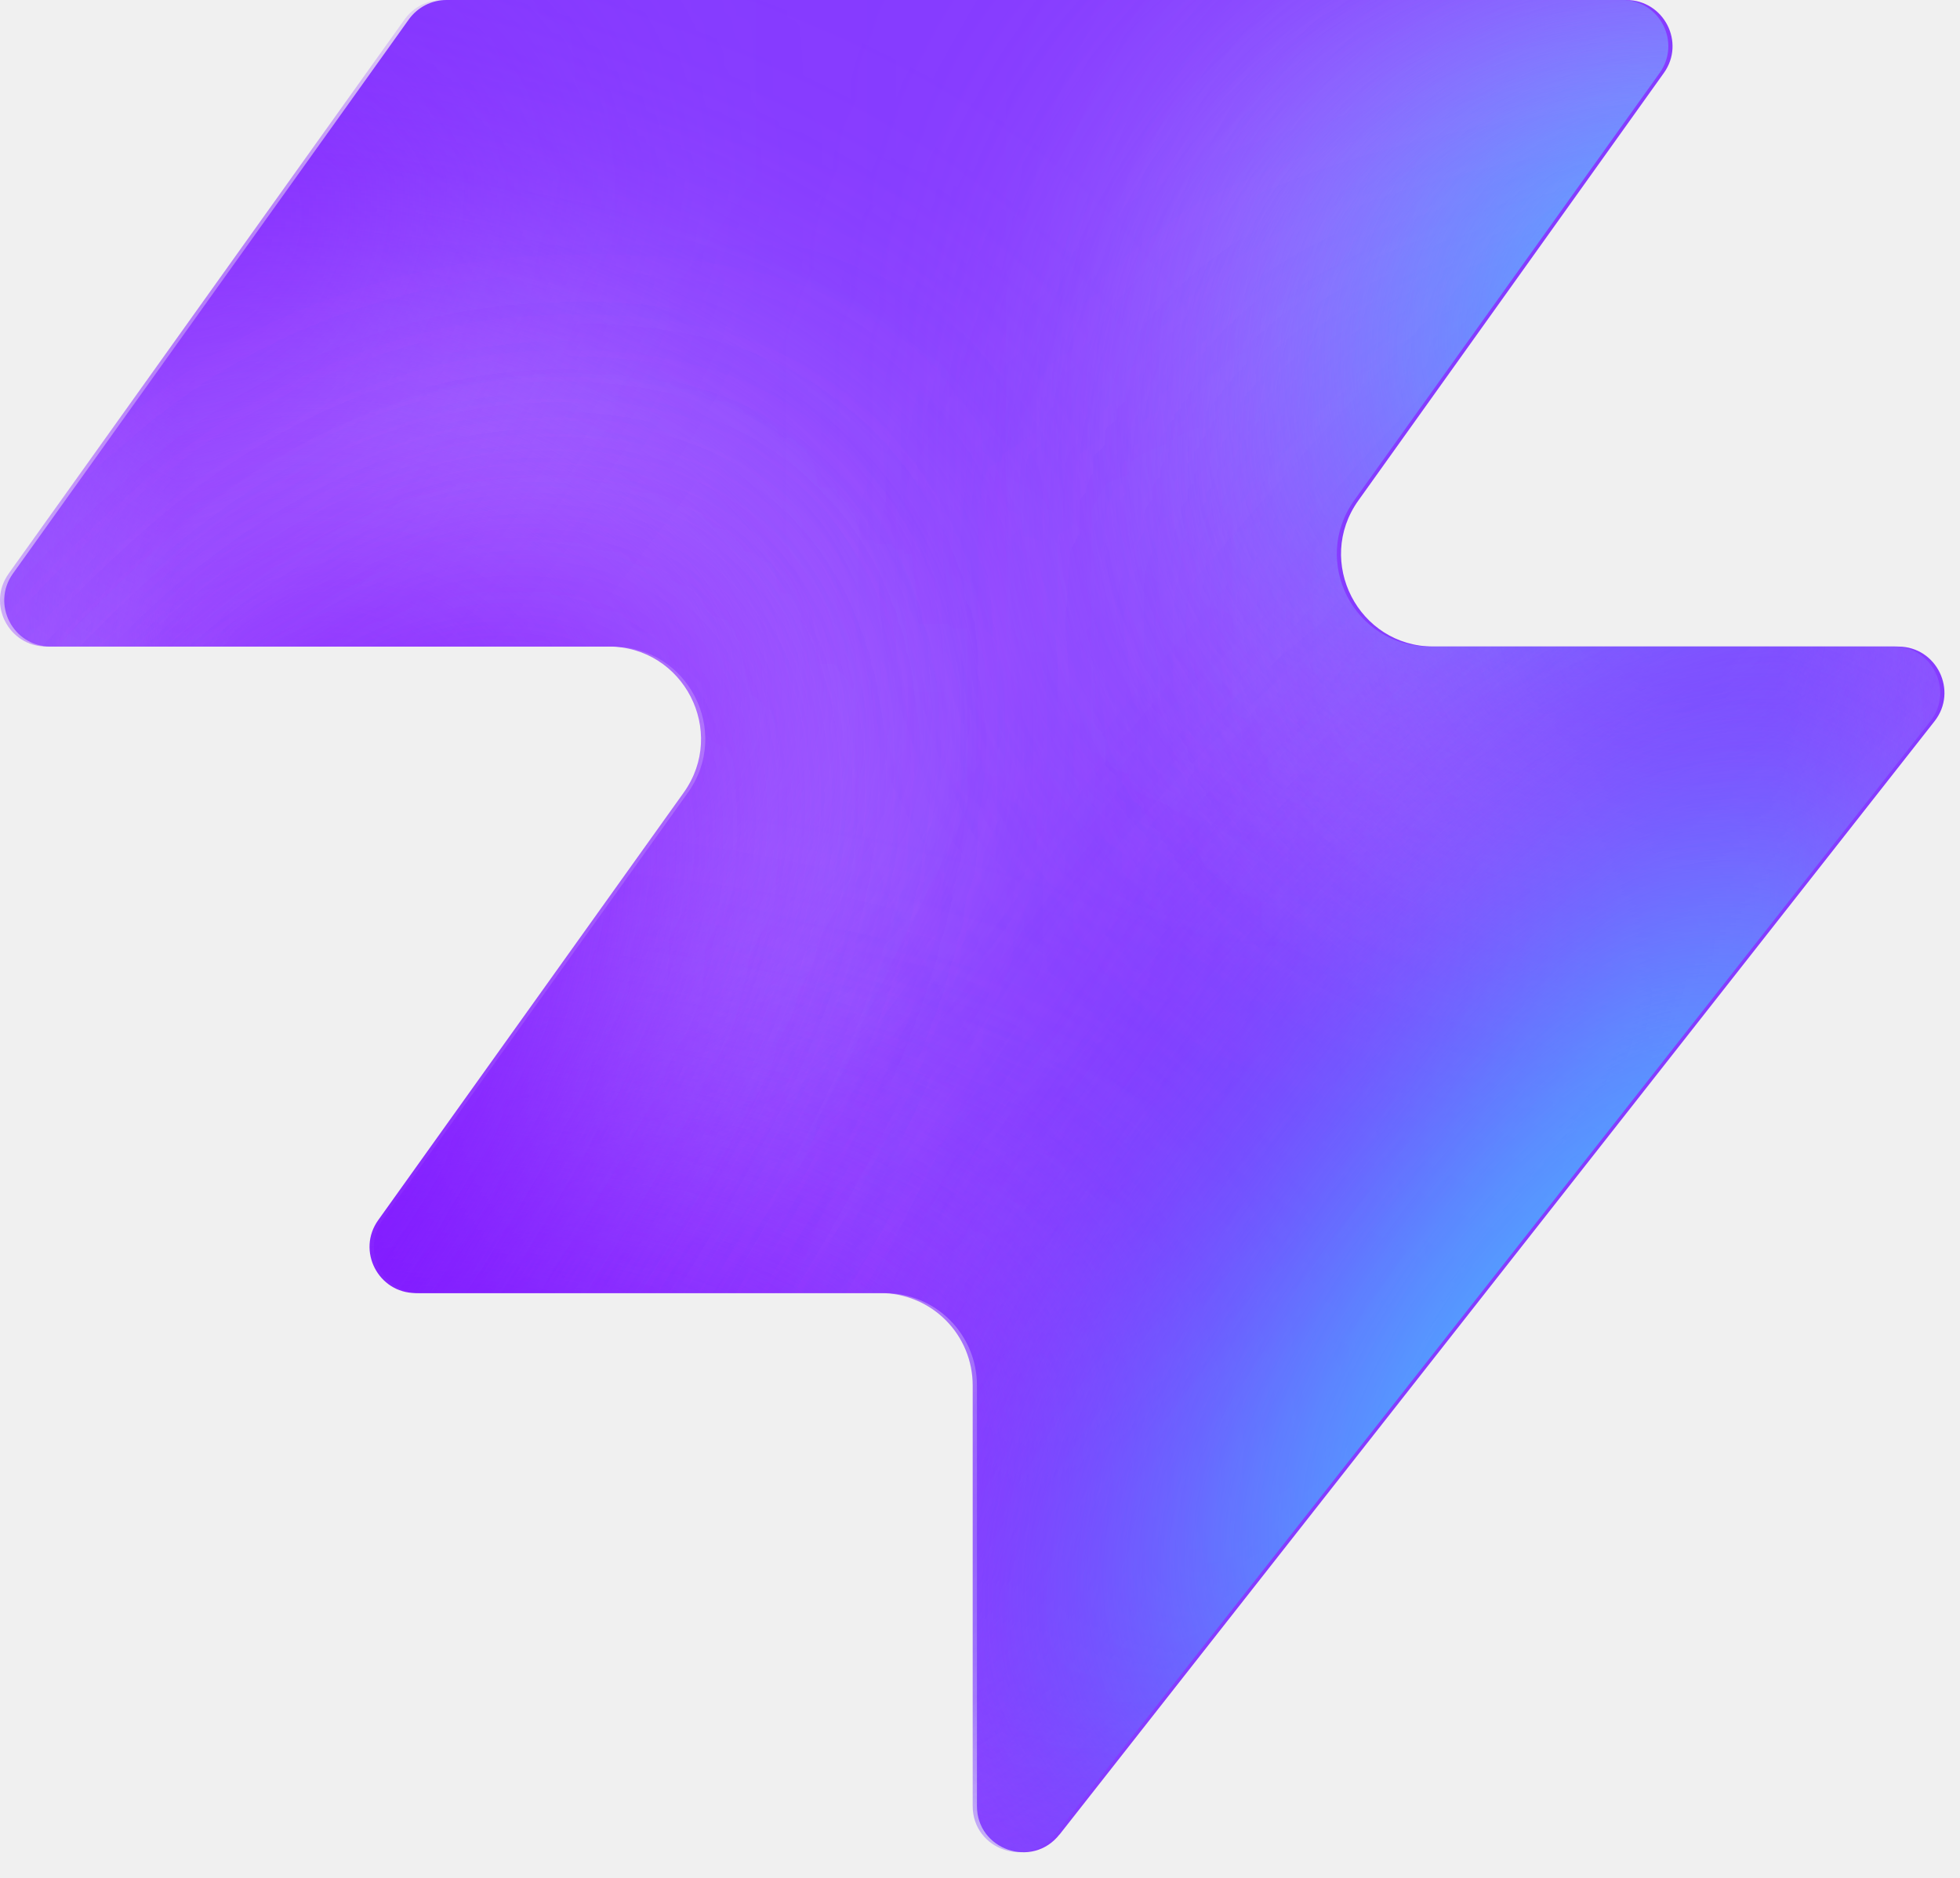
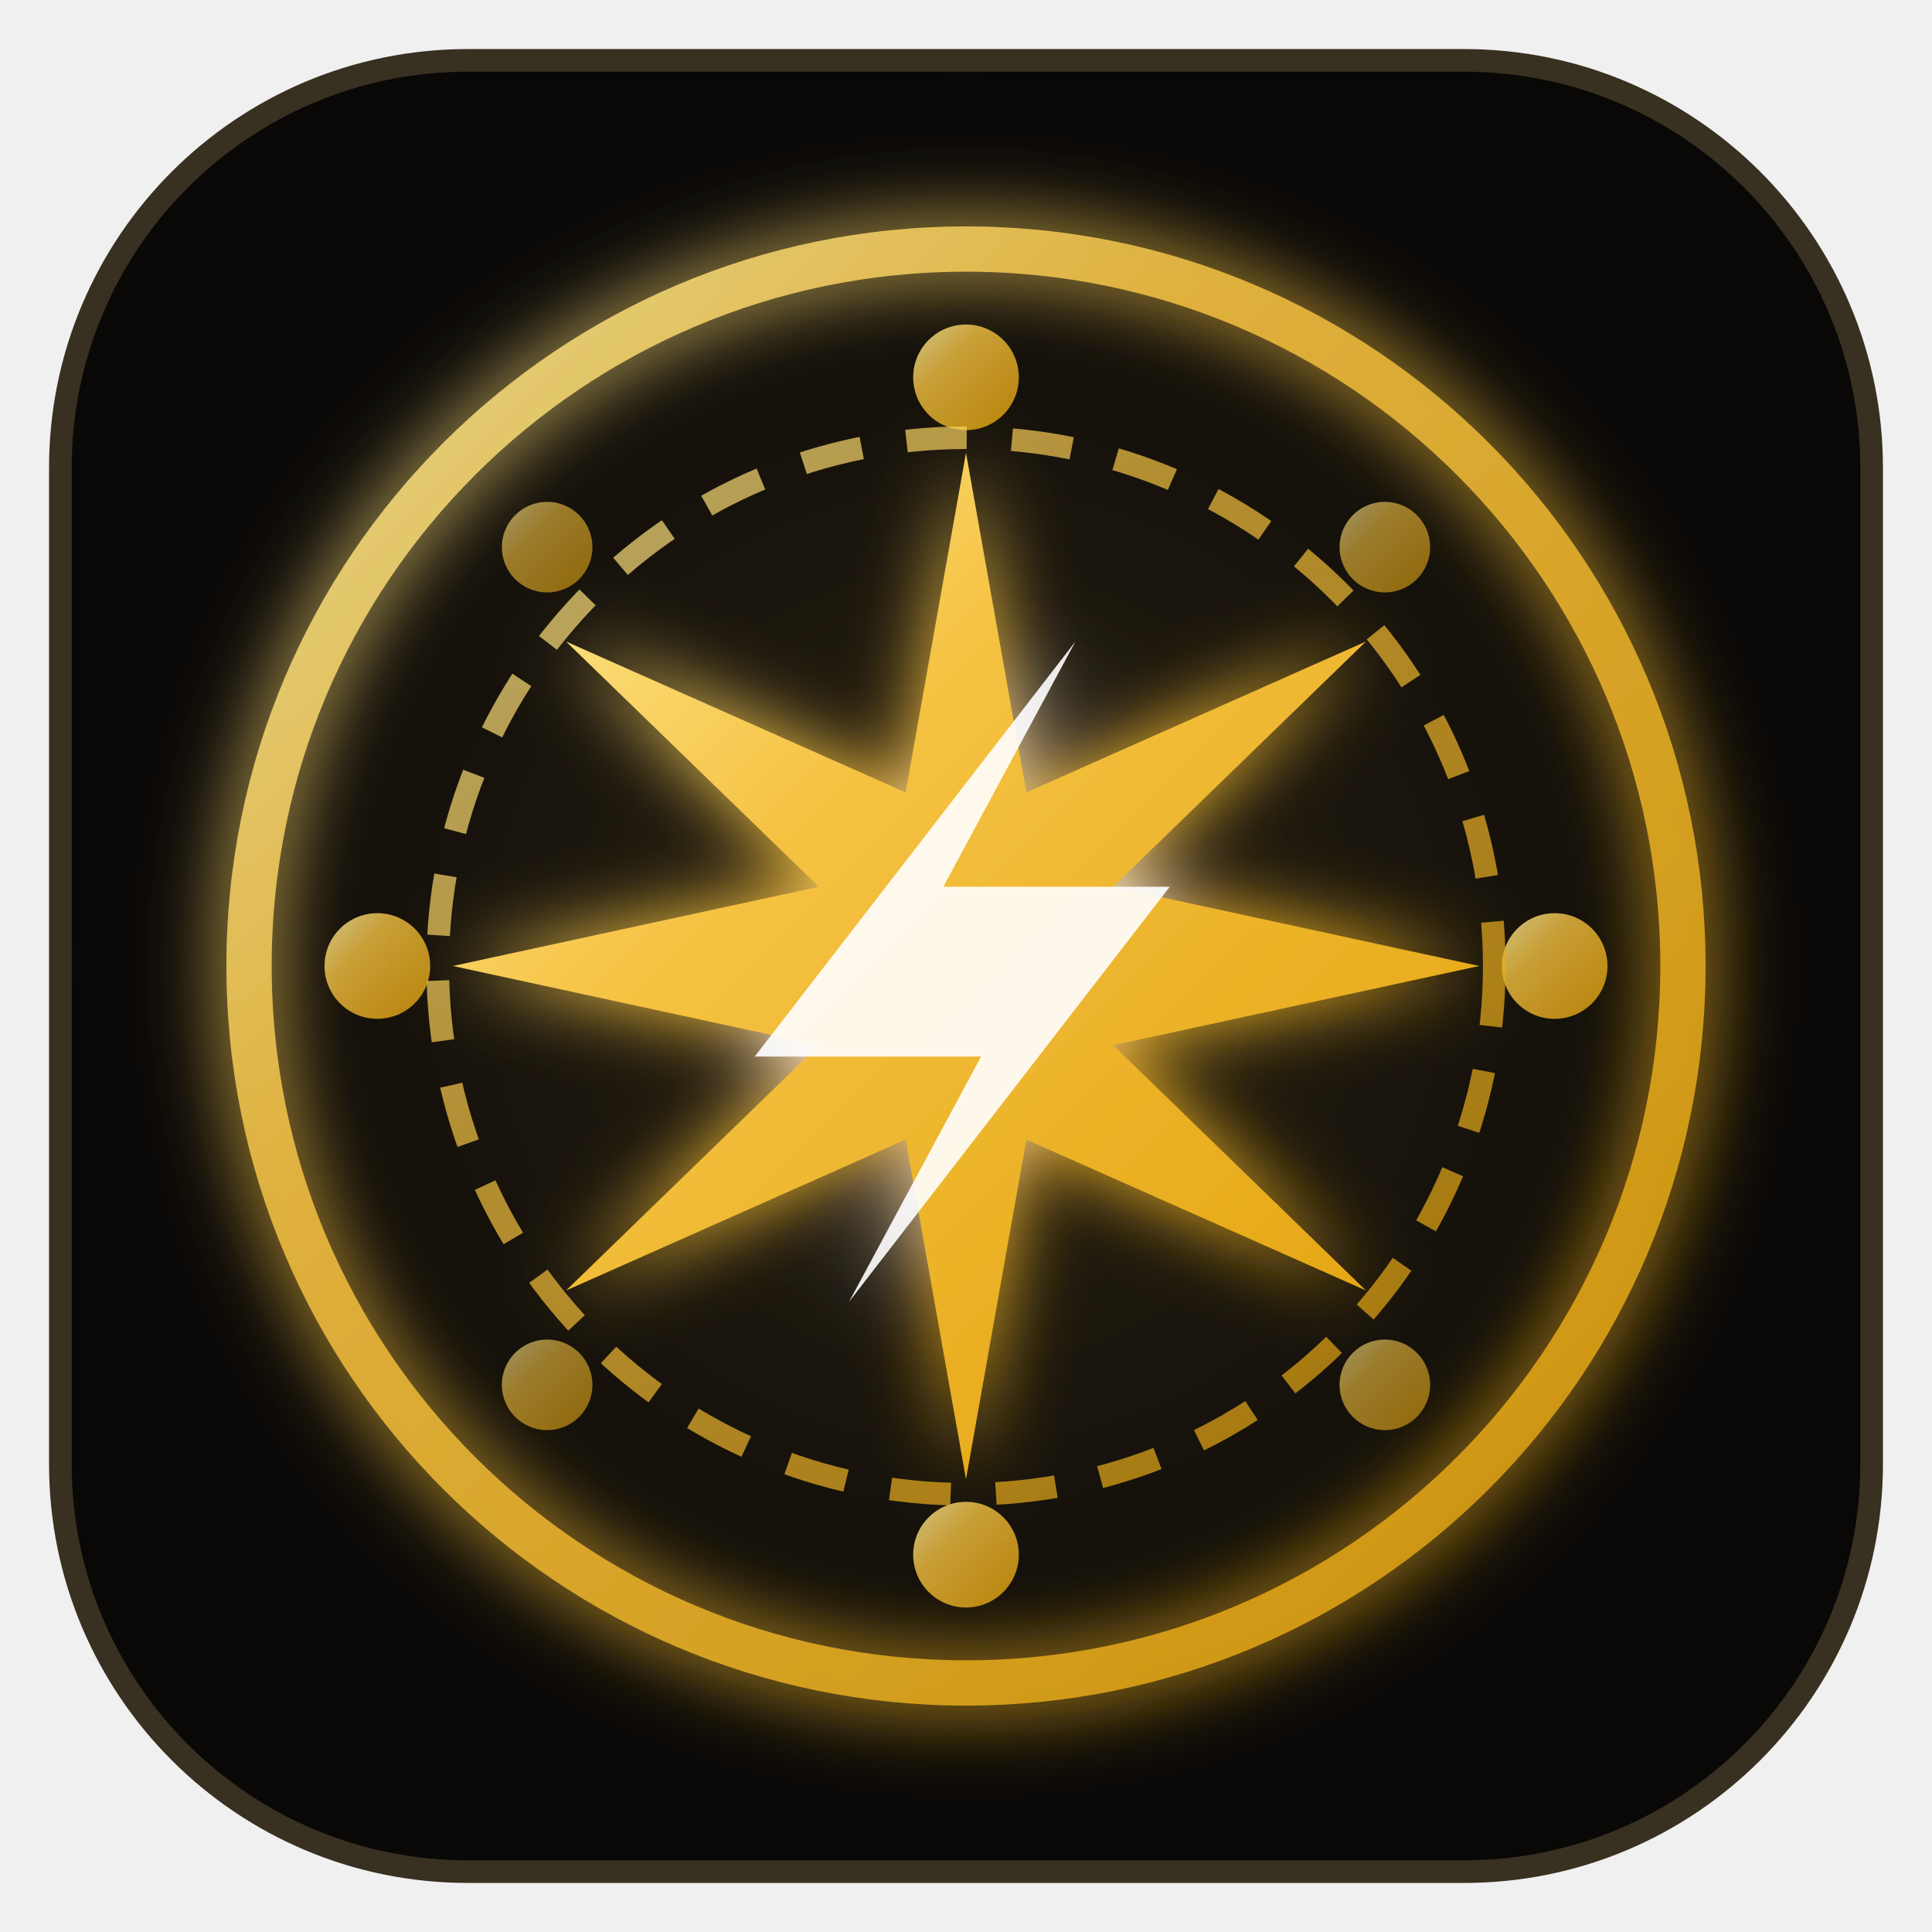
- <svg xmlns="http://www.w3.org/2000/svg" width="48" height="46" fill="none" viewBox="0 0 48 46">
-   <path fill="#863bff" d="M25.946 44.938c-.664.845-2.021.375-2.021-.698V33.937a2.26 2.26 0 0 0-2.262-2.262H10.287c-.92 0-1.456-1.04-.92-1.788l7.48-10.471c1.07-1.497 0-3.578-1.842-3.578H1.237c-.92 0-1.456-1.04-.92-1.788L10.013.474c.214-.297.556-.474.92-.474h28.894c.92 0 1.456 1.04.92 1.788l-7.48 10.471c-1.07 1.498 0 3.579 1.842 3.579h11.377c.943 0 1.473 1.088.89 1.83L25.947 44.94z" style="fill:#863bff;fill:color(display-p3 .525 .23 1);fill-opacity:1" />
-   <mask id="a" width="48" height="46" x="0" y="0" maskUnits="userSpaceOnUse" style="mask-type:alpha">
-     <path fill="#000" d="M25.842 44.938c-.664.844-2.021.375-2.021-.698V33.937a2.26 2.26 0 0 0-2.262-2.262H10.183c-.92 0-1.456-1.04-.92-1.788l7.48-10.471c1.07-1.498 0-3.579-1.842-3.579H1.133c-.92 0-1.456-1.04-.92-1.787L9.91.473c.214-.297.556-.474.92-.474h28.894c.92 0 1.456 1.04.92 1.788l-7.48 10.471c-1.07 1.498 0 3.578 1.842 3.578h11.377c.943 0 1.473 1.088.89 1.832L25.843 44.94z" style="fill:#000;fill-opacity:1" />
-   </mask>
-   <g mask="url(#a)">
-     <g filter="url(#b)">
-       <ellipse cx="5.508" cy="14.704" fill="#ede6ff" rx="5.508" ry="14.704" style="fill:#ede6ff;fill:color(display-p3 .927 .903 1);fill-opacity:1" transform="matrix(.00324 1 1 -.00324 -4.47 31.516)" />
-     </g>
-     <g filter="url(#c)">
-       <ellipse cx="10.399" cy="29.851" fill="#ede6ff" rx="10.399" ry="29.851" style="fill:#ede6ff;fill:color(display-p3 .927 .903 1);fill-opacity:1" transform="matrix(.00324 1 1 -.00324 -39.328 7.883)" />
-     </g>
-     <g filter="url(#d)">
-       <ellipse cx="5.508" cy="30.487" fill="#7e14ff" rx="5.508" ry="30.487" style="fill:#7e14ff;fill:color(display-p3 .492 .077 1);fill-opacity:1" transform="rotate(89.814 -25.913 -14.639)scale(1 -1)" />
-     </g>
-     <g filter="url(#e)">
-       <ellipse cx="5.508" cy="30.599" fill="#7e14ff" rx="5.508" ry="30.599" style="fill:#7e14ff;fill:color(display-p3 .492 .077 1);fill-opacity:1" transform="rotate(89.814 -32.644 -3.334)scale(1 -1)" />
-     </g>
-     <g filter="url(#f)">
-       <ellipse cx="5.508" cy="30.599" fill="#7e14ff" rx="5.508" ry="30.599" style="fill:#7e14ff;fill:color(display-p3 .492 .077 1);fill-opacity:1" transform="matrix(.00324 1 1 -.00324 -34.34 30.47)" />
-     </g>
-     <g filter="url(#g)">
-       <ellipse cx="14.072" cy="22.078" fill="#ede6ff" rx="14.072" ry="22.078" style="fill:#ede6ff;fill:color(display-p3 .927 .903 1);fill-opacity:1" transform="rotate(93.35 24.506 48.493)scale(-1 1)" />
-     </g>
-     <g filter="url(#h)">
-       <ellipse cx="3.47" cy="21.501" fill="#7e14ff" rx="3.47" ry="21.501" style="fill:#7e14ff;fill:color(display-p3 .492 .077 1);fill-opacity:1" transform="rotate(89.009 28.708 47.59)scale(-1 1)" />
-     </g>
-     <g filter="url(#i)">
-       <ellipse cx="3.47" cy="21.501" fill="#7e14ff" rx="3.47" ry="21.501" style="fill:#7e14ff;fill:color(display-p3 .492 .077 1);fill-opacity:1" transform="rotate(89.009 28.708 47.59)scale(-1 1)" />
-     </g>
-     <g filter="url(#j)">
-       <ellipse cx=".387" cy="8.972" fill="#7e14ff" rx="4.407" ry="29.108" style="fill:#7e14ff;fill:color(display-p3 .492 .077 1);fill-opacity:1" transform="rotate(39.51 .387 8.972)" />
-     </g>
-     <g filter="url(#k)">
-       <ellipse cx="47.523" cy="-6.092" fill="#7e14ff" rx="4.407" ry="29.108" style="fill:#7e14ff;fill:color(display-p3 .492 .077 1);fill-opacity:1" transform="rotate(37.892 47.523 -6.092)" />
-     </g>
-     <g filter="url(#l)">
-       <ellipse cx="41.412" cy="6.333" fill="#47bfff" rx="5.971" ry="9.665" style="fill:#47bfff;fill:color(display-p3 .28 .748 1);fill-opacity:1" transform="rotate(37.892 41.412 6.333)" />
-     </g>
-     <g filter="url(#m)">
-       <ellipse cx="-1.879" cy="38.332" fill="#7e14ff" rx="4.407" ry="29.108" style="fill:#7e14ff;fill:color(display-p3 .492 .077 1);fill-opacity:1" transform="rotate(37.892 -1.88 38.332)" />
-     </g>
-     <g filter="url(#n)">
-       <ellipse cx="-1.879" cy="38.332" fill="#7e14ff" rx="4.407" ry="29.108" style="fill:#7e14ff;fill:color(display-p3 .492 .077 1);fill-opacity:1" transform="rotate(37.892 -1.88 38.332)" />
-     </g>
-     <g filter="url(#o)">
-       <ellipse cx="35.651" cy="29.907" fill="#7e14ff" rx="4.407" ry="29.108" style="fill:#7e14ff;fill:color(display-p3 .492 .077 1);fill-opacity:1" transform="rotate(37.892 35.651 29.907)" />
-     </g>
-     <g filter="url(#p)">
-       <ellipse cx="38.418" cy="32.4" fill="#47bfff" rx="5.971" ry="15.297" style="fill:#47bfff;fill:color(display-p3 .28 .748 1);fill-opacity:1" transform="rotate(37.892 38.418 32.4)" />
-     </g>
-   </g>
+ <svg xmlns="http://www.w3.org/2000/svg" viewBox="0 0 512 512" width="100%" height="100%">
  <defs>
-     <filter id="b" width="60.045" height="41.654" x="-19.77" y="16.149" color-interpolation-filters="sRGB" filterUnits="userSpaceOnUse">
-       <feFlood flood-opacity="0" result="BackgroundImageFix" />
-       <feBlend in="SourceGraphic" in2="BackgroundImageFix" result="shape" />
-       <feGaussianBlur result="effect1_foregroundBlur_2002_17158" stdDeviation="7.659" />
-     </filter>
-     <filter id="c" width="90.34" height="51.437" x="-54.613" y="-7.533" color-interpolation-filters="sRGB" filterUnits="userSpaceOnUse">
-       <feFlood flood-opacity="0" result="BackgroundImageFix" />
-       <feBlend in="SourceGraphic" in2="BackgroundImageFix" result="shape" />
-       <feGaussianBlur result="effect1_foregroundBlur_2002_17158" stdDeviation="7.659" />
-     </filter>
-     <filter id="d" width="79.355" height="29.4" x="-49.64" y="2.03" color-interpolation-filters="sRGB" filterUnits="userSpaceOnUse">
-       <feFlood flood-opacity="0" result="BackgroundImageFix" />
-       <feBlend in="SourceGraphic" in2="BackgroundImageFix" result="shape" />
-       <feGaussianBlur result="effect1_foregroundBlur_2002_17158" stdDeviation="4.596" />
-     </filter>
-     <filter id="e" width="79.579" height="29.4" x="-45.045" y="20.029" color-interpolation-filters="sRGB" filterUnits="userSpaceOnUse">
-       <feFlood flood-opacity="0" result="BackgroundImageFix" />
-       <feBlend in="SourceGraphic" in2="BackgroundImageFix" result="shape" />
-       <feGaussianBlur result="effect1_foregroundBlur_2002_17158" stdDeviation="4.596" />
-     </filter>
-     <filter id="f" width="79.579" height="29.4" x="-43.513" y="21.178" color-interpolation-filters="sRGB" filterUnits="userSpaceOnUse">
-       <feFlood flood-opacity="0" result="BackgroundImageFix" />
-       <feBlend in="SourceGraphic" in2="BackgroundImageFix" result="shape" />
-       <feGaussianBlur result="effect1_foregroundBlur_2002_17158" stdDeviation="4.596" />
-     </filter>
-     <filter id="g" width="74.749" height="58.852" x="15.756" y="-17.901" color-interpolation-filters="sRGB" filterUnits="userSpaceOnUse">
-       <feFlood flood-opacity="0" result="BackgroundImageFix" />
-       <feBlend in="SourceGraphic" in2="BackgroundImageFix" result="shape" />
-       <feGaussianBlur result="effect1_foregroundBlur_2002_17158" stdDeviation="7.659" />
-     </filter>
-     <filter id="h" width="61.377" height="25.362" x="23.548" y="2.284" color-interpolation-filters="sRGB" filterUnits="userSpaceOnUse">
-       <feFlood flood-opacity="0" result="BackgroundImageFix" />
-       <feBlend in="SourceGraphic" in2="BackgroundImageFix" result="shape" />
-       <feGaussianBlur result="effect1_foregroundBlur_2002_17158" stdDeviation="4.596" />
-     </filter>
-     <filter id="i" width="61.377" height="25.362" x="23.548" y="2.284" color-interpolation-filters="sRGB" filterUnits="userSpaceOnUse">
-       <feFlood flood-opacity="0" result="BackgroundImageFix" />
-       <feBlend in="SourceGraphic" in2="BackgroundImageFix" result="shape" />
-       <feGaussianBlur result="effect1_foregroundBlur_2002_17158" stdDeviation="4.596" />
-     </filter>
-     <filter id="j" width="56.045" height="63.649" x="-27.636" y="-22.853" color-interpolation-filters="sRGB" filterUnits="userSpaceOnUse">
-       <feFlood flood-opacity="0" result="BackgroundImageFix" />
-       <feBlend in="SourceGraphic" in2="BackgroundImageFix" result="shape" />
-       <feGaussianBlur result="effect1_foregroundBlur_2002_17158" stdDeviation="4.596" />
-     </filter>
-     <filter id="k" width="54.814" height="64.646" x="20.116" y="-38.415" color-interpolation-filters="sRGB" filterUnits="userSpaceOnUse">
-       <feFlood flood-opacity="0" result="BackgroundImageFix" />
-       <feBlend in="SourceGraphic" in2="BackgroundImageFix" result="shape" />
-       <feGaussianBlur result="effect1_foregroundBlur_2002_17158" stdDeviation="4.596" />
-     </filter>
-     <filter id="l" width="33.541" height="35.313" x="24.641" y="-11.323" color-interpolation-filters="sRGB" filterUnits="userSpaceOnUse">
-       <feFlood flood-opacity="0" result="BackgroundImageFix" />
-       <feBlend in="SourceGraphic" in2="BackgroundImageFix" result="shape" />
-       <feGaussianBlur result="effect1_foregroundBlur_2002_17158" stdDeviation="4.596" />
-     </filter>
-     <filter id="m" width="54.814" height="64.646" x="-29.286" y="6.009" color-interpolation-filters="sRGB" filterUnits="userSpaceOnUse">
-       <feFlood flood-opacity="0" result="BackgroundImageFix" />
-       <feBlend in="SourceGraphic" in2="BackgroundImageFix" result="shape" />
-       <feGaussianBlur result="effect1_foregroundBlur_2002_17158" stdDeviation="4.596" />
-     </filter>
-     <filter id="n" width="54.814" height="64.646" x="-29.286" y="6.009" color-interpolation-filters="sRGB" filterUnits="userSpaceOnUse">
-       <feFlood flood-opacity="0" result="BackgroundImageFix" />
-       <feBlend in="SourceGraphic" in2="BackgroundImageFix" result="shape" />
-       <feGaussianBlur result="effect1_foregroundBlur_2002_17158" stdDeviation="4.596" />
-     </filter>
-     <filter id="o" width="54.814" height="64.646" x="8.244" y="-2.416" color-interpolation-filters="sRGB" filterUnits="userSpaceOnUse">
-       <feFlood flood-opacity="0" result="BackgroundImageFix" />
-       <feBlend in="SourceGraphic" in2="BackgroundImageFix" result="shape" />
-       <feGaussianBlur result="effect1_foregroundBlur_2002_17158" stdDeviation="4.596" />
-     </filter>
-     <filter id="p" width="39.409" height="43.623" x="18.713" y="10.588" color-interpolation-filters="sRGB" filterUnits="userSpaceOnUse">
-       <feFlood flood-opacity="0" result="BackgroundImageFix" />
-       <feBlend in="SourceGraphic" in2="BackgroundImageFix" result="shape" />
-       <feGaussianBlur result="effect1_foregroundBlur_2002_17158" stdDeviation="4.596" />
+     <linearGradient id="goldGrad" x1="0%" y1="0%" x2="100%" y2="100%">
+       <stop offset="0%" stop-color="#FFF0A0" />
+       <stop offset="35%" stop-color="#F5C242" />
+       <stop offset="85%" stop-color="#E5A715" />
+       <stop offset="100%" stop-color="#B87D00" />
+     </linearGradient>
+     <linearGradient id="glowGrad" x1="0%" y1="0%" x2="100%" y2="100%">
+       <stop offset="0%" stop-color="#F5C242" stop-opacity="0.4" />
+       <stop offset="100%" stop-color="#000000" stop-opacity="0" />
+     </linearGradient>
+     <radialGradient id="bgGlow" cx="50%" cy="50%" r="50%">
+       <stop offset="0%" stop-color="#2a2212" />
+       <stop offset="100%" stop-color="#090807" />
+     </radialGradient>
+     <filter id="glowEffect" x="-30%" y="-30%" width="160%" height="160%">
+       <feGaussianBlur stdDeviation="10" result="blur" />
+       <feComposite in="SourceGraphic" in2="blur" operator="over" />
    </filter>
  </defs>
+   <rect x="16" y="16" width="480" height="480" rx="108" fill="url(#bgGlow)" stroke="#383020" stroke-width="6" />
+   <circle cx="256" cy="256" r="190" fill="none" stroke="url(#goldGrad)" stroke-width="12" filter="url(#glowEffect)" opacity="0.9" />
+   <circle cx="256" cy="100" r="14" fill="url(#goldGrad)" opacity="0.8" />
+   <circle cx="256" cy="412" r="14" fill="url(#goldGrad)" opacity="0.8" />
+   <circle cx="100" cy="256" r="14" fill="url(#goldGrad)" opacity="0.8" />
+   <circle cx="412" cy="256" r="14" fill="url(#goldGrad)" opacity="0.8" />
+   <circle cx="145" cy="145" r="12" fill="url(#goldGrad)" opacity="0.6" />
+   <circle cx="367" cy="145" r="12" fill="url(#goldGrad)" opacity="0.6" />
+   <circle cx="145" cy="367" r="12" fill="url(#goldGrad)" opacity="0.6" />
+   <circle cx="367" cy="367" r="12" fill="url(#goldGrad)" opacity="0.6" />
+   <circle cx="256" cy="256" r="140" fill="none" stroke="url(#goldGrad)" stroke-width="6" stroke-dasharray="16 12" opacity="0.7" />
+   <g filter="url(#glowEffect)">
+     <path d="M 256 120 L 272 210 L 362 170 L 295 235 L 392 256 L 295 277 L 362 342 L 272 302 L 256 392 L 240 302 L 150 342 L 217 277 L 120 256 L 217 235 L 150 170 L 240 210 Z" fill="url(#goldGrad)" />
+     <path d="M 285 170 L 200 280 L 260 280 L 225 345 L 310 235 L 250 235 Z" fill="#FFFFFF" opacity="0.9" />
+   </g>
</svg>
